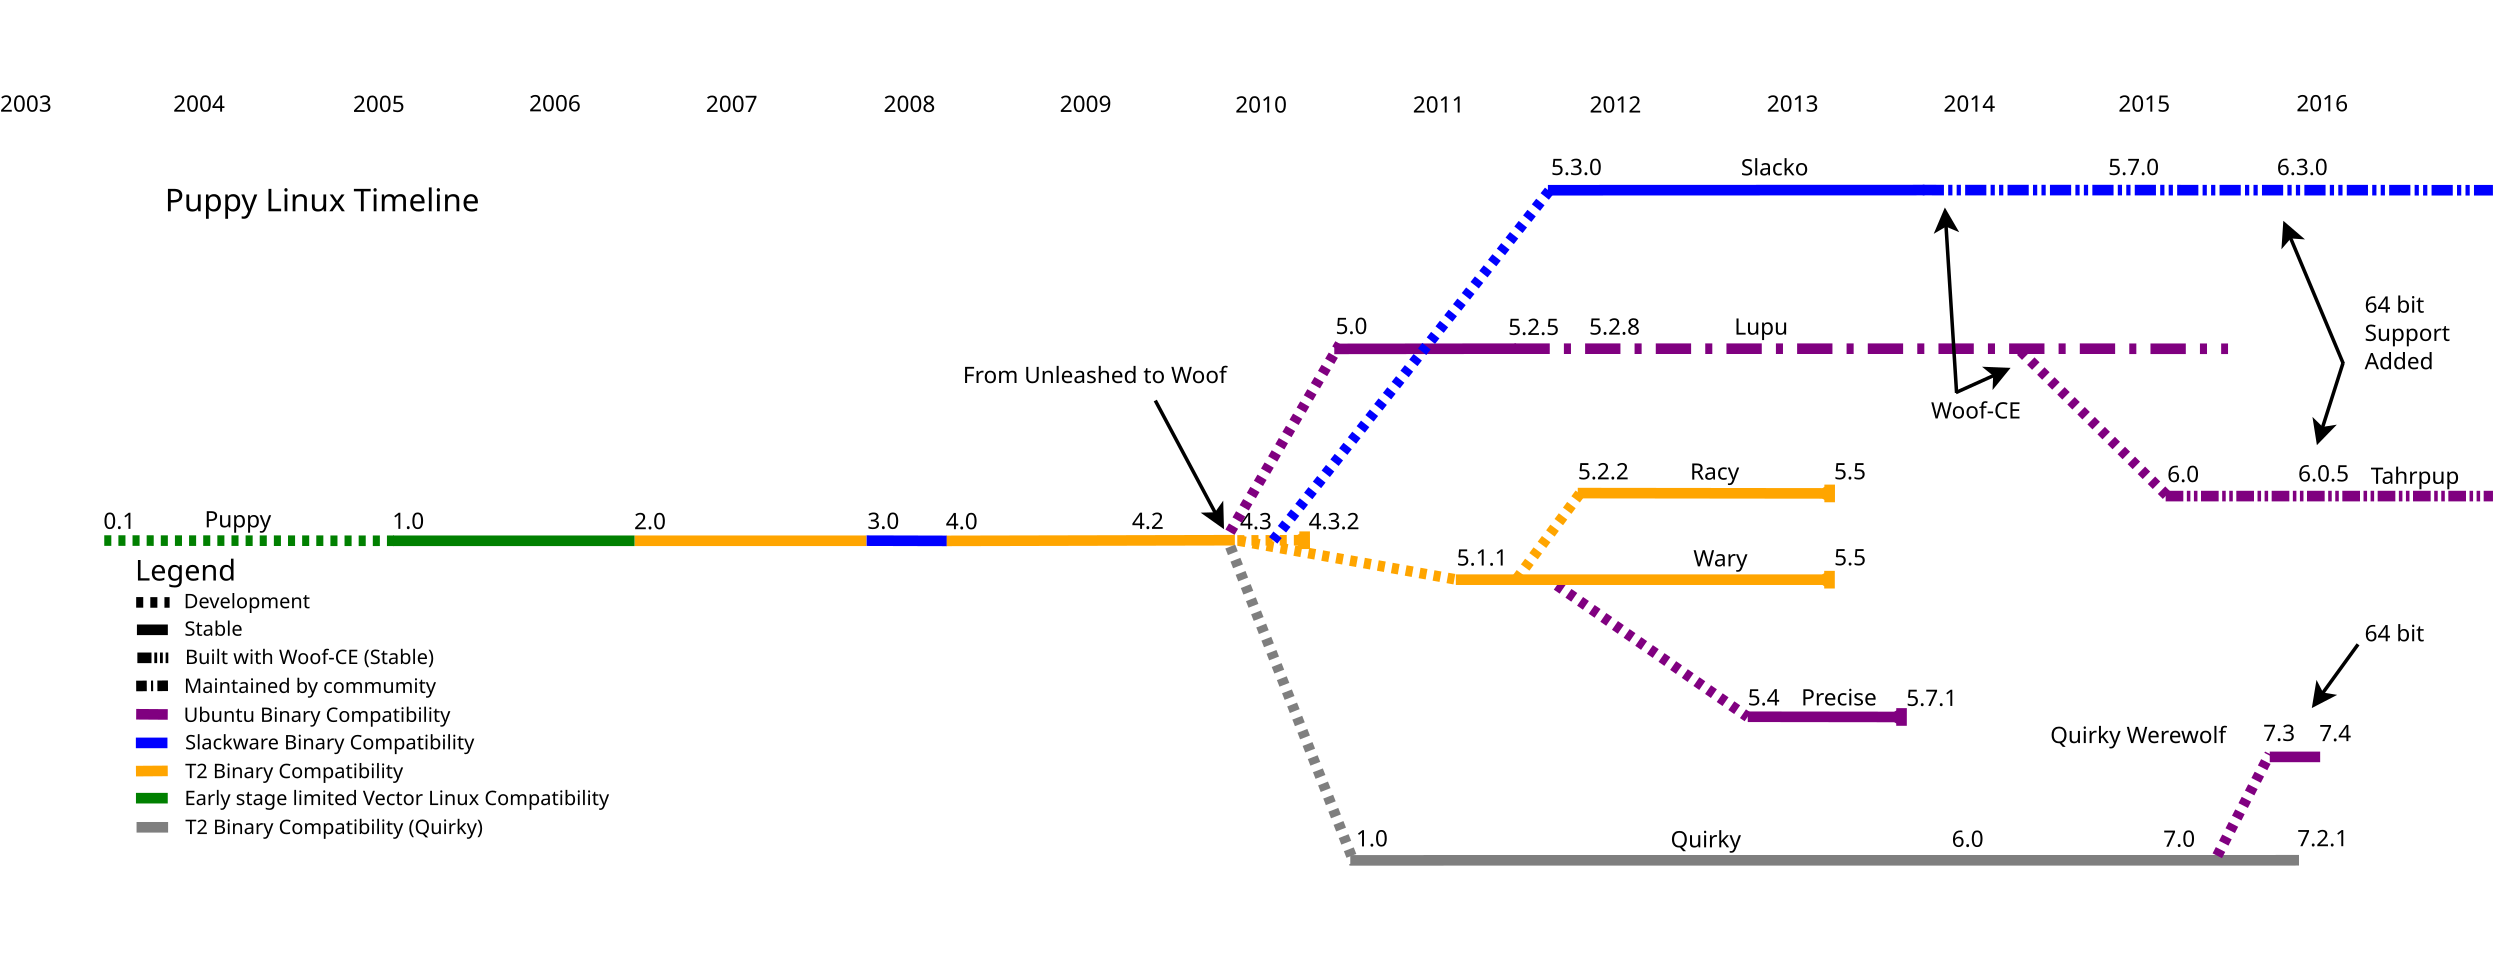
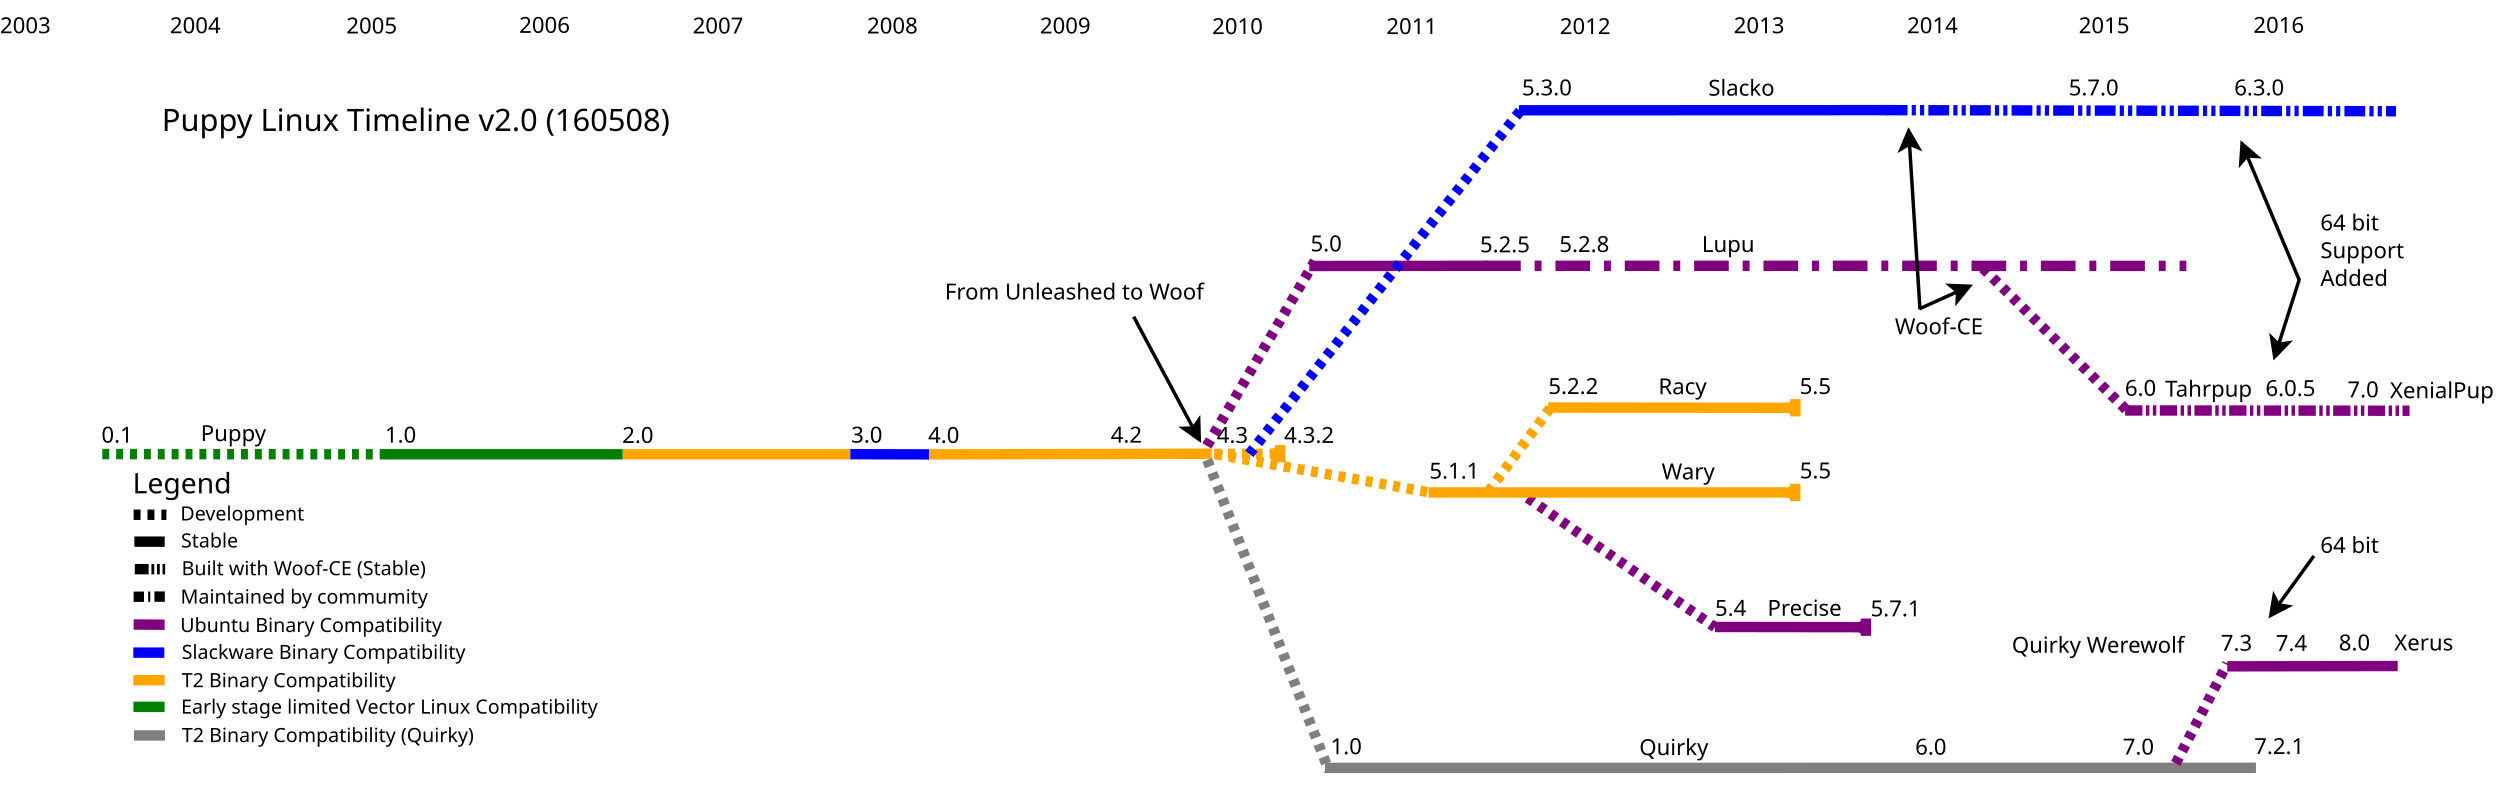
- <svg xmlns="http://www.w3.org/2000/svg" width="60cm" height="23cm" viewBox="1 -274 1415 442">
+ <svg xmlns="http://www.w3.org/2000/svg" width="73cm" height="23cm" viewBox="1 -274 1442 442">
  <text font-size="12.8" style="fill: #000000;text-anchor:start;font-family:sans-serif;font-style:normal;font-weight:normal" x="1" y="-261">
    <tspan x="1" y="-261">2003</tspan>
  </text>
  <text font-size="12.8" style="fill: #000000;text-anchor:start;font-family:sans-serif;font-style:normal;font-weight:normal" x="69" y="-208">
    <tspan x="69" y="-208" />
  </text>
  <text font-size="12.8" style="fill: #000000;text-anchor:start;font-family:sans-serif;font-style:normal;font-weight:normal" x="99" y="-261">
    <tspan x="99" y="-261">2004</tspan>
  </text>
  <text font-size="12.8" style="fill: #000000;text-anchor:start;font-family:sans-serif;font-style:normal;font-weight:normal" x="200.758" y="-260.856">
    <tspan x="200.758" y="-260.856">2005</tspan>
  </text>
  <text font-size="12.8" style="fill: #000000;text-anchor:start;font-family:sans-serif;font-style:normal;font-weight:normal" x="300.46" y="-261.21">
    <tspan x="300.46" y="-261.21">2006</tspan>
  </text>
  <text font-size="12.8" style="fill: #000000;text-anchor:start;font-family:sans-serif;font-style:normal;font-weight:normal" x="400.516" y="-260.856">
    <tspan x="400.516" y="-260.856">2007</tspan>
  </text>
  <text font-size="12.8" style="fill: #000000;text-anchor:start;font-family:sans-serif;font-style:normal;font-weight:normal" x="501.102" y="-260.856">
    <tspan x="501.102" y="-260.856">2008</tspan>
  </text>
  <text font-size="12.8" style="fill: #000000;text-anchor:start;font-family:sans-serif;font-style:normal;font-weight:normal" x="600.804" y="-260.856">
    <tspan x="600.804" y="-260.856">2009</tspan>
  </text>
  <text font-size="12.8" style="fill: #000000;text-anchor:start;font-family:sans-serif;font-style:normal;font-weight:normal" x="700.152" y="-260.502">
    <tspan x="700.152" y="-260.502">2010</tspan>
  </text>
  <text font-size="12.8" style="fill: #000000;text-anchor:start;font-family:sans-serif;font-style:normal;font-weight:normal" x="800.64" y="-260.502">
    <tspan x="800.64" y="-260.502">2011</tspan>
  </text>
  <text font-size="12.8" style="fill: #000000;text-anchor:start;font-family:sans-serif;font-style:normal;font-weight:normal" x="900.694" y="-260.502">
    <tspan x="900.694" y="-260.502">2012</tspan>
  </text>
  <text font-size="12.8" style="fill: #000000;text-anchor:start;font-family:sans-serif;font-style:normal;font-weight:normal" x="1001" y="-261">
    <tspan x="1001" y="-261">2013</tspan>
  </text>
  <text font-size="12.8" style="fill: #000000;text-anchor:start;font-family:sans-serif;font-style:normal;font-weight:normal" x="1101" y="-261">
    <tspan x="1101" y="-261">2014</tspan>
  </text>
  <text font-size="12.8" style="fill: #000000;text-anchor:start;font-family:sans-serif;font-style:normal;font-weight:normal" x="1200" y="-261">
    <tspan x="1200" y="-261">2015</tspan>
  </text>
  <text font-size="12.8" style="fill: #000000;text-anchor:start;font-family:sans-serif;font-style:normal;font-weight:normal" x="1300.74" y="-261.21">
    <tspan x="1300.74" y="-261.21">2016</tspan>
  </text>
  <line style="fill: none; fill-opacity:0; stroke-width: 6; stroke: #ffa500" x1="536.55" y1="-18.07" x2="699.938" y2="-18.445" />
  <line style="fill: none; fill-opacity:0; stroke-width: 6; stroke: #0000ff" x1="491.426" y1="-18.195" x2="536.8" y2="-18.07" />
  <line style="fill: none; fill-opacity:0; stroke-width: 6; stroke: #ffa500" x1="360.174" y1="-18.133" x2="491.32" y2="-18.133" />
  <line style="fill: none; fill-opacity:0; stroke-width: 6; stroke: #008000" x1="223.52" y1="-18.125" x2="360.144" y2="-18.125" />
  <text font-size="12.8" style="fill: #000000;text-anchor:start;font-family:sans-serif;font-style:normal;font-weight:normal" x="59.513" y="-24.859">
    <tspan x="59.513" y="-24.859">0.1</tspan>
  </text>
  <text font-size="12.8" style="fill: #000000;text-anchor:start;font-family:sans-serif;font-style:normal;font-weight:normal" x="223.032" y="-24.859">
    <tspan x="223.032" y="-24.859">1.0</tspan>
  </text>
  <text font-size="12.8" style="fill: #000000;text-anchor:start;font-family:sans-serif;font-style:normal;font-weight:normal" x="359.88" y="-24.683">
    <tspan x="359.88" y="-24.683">2.0</tspan>
  </text>
  <text font-size="12.8" style="fill: #000000;text-anchor:start;font-family:sans-serif;font-style:normal;font-weight:normal" x="491.936" y="-24.86">
    <tspan x="491.936" y="-24.86">3.0</tspan>
  </text>
  <text font-size="12.8" style="fill: #000000;text-anchor:start;font-family:sans-serif;font-style:normal;font-weight:normal" x="536.31" y="-24.683">
    <tspan x="536.31" y="-24.683">4.0</tspan>
  </text>
  <text font-size="12.8" style="fill: #000000;text-anchor:start;font-family:sans-serif;font-style:normal;font-weight:normal" x="641.666" y="-24.859">
    <tspan x="641.666" y="-24.859">4.2</tspan>
  </text>
  <text font-size="12.8" style="fill: #000000;text-anchor:start;font-family:sans-serif;font-style:normal;font-weight:normal" x="702.832" y="-24.683">
    <tspan x="702.832" y="-24.683">4.3</tspan>
  </text>
  <line style="fill: none; fill-opacity:0; stroke-width: 6; stroke-dasharray: 4; stroke: #800080" x1="697.16" y1="-22.972" x2="759.38" y2="-129.568" />
  <line style="fill: none; fill-opacity:0; stroke-width: 6; stroke: #800080" x1="756.198" y1="-126.74" x2="859.076" y2="-126.86" />
  <text font-size="12.8" style="fill: #000000;text-anchor:start;font-family:sans-serif;font-style:normal;font-weight:normal" x="756.9" y="-135.168">
    <tspan x="756.9" y="-135.168">5.0</tspan>
  </text>
  <text font-size="12.8" style="fill: #000000;text-anchor:start;font-family:sans-serif;font-style:normal;font-weight:normal" x="854.634" y="-134.638">
    <tspan x="854.634" y="-134.638">5.2.5</tspan>
  </text>
  <line style="fill: none; fill-opacity:0; stroke-width: 6; stroke-dasharray: 4; stroke: #7f7f7f" x1="697.338" y1="-14.84" x2="767.63" y2="164.677" />
  <text font-size="12.8" style="fill: #000000;text-anchor:start;font-family:sans-serif;font-style:normal;font-weight:normal" x="768.464" y="154.837">
    <tspan x="768.464" y="154.837">1.0</tspan>
  </text>
  <line style="fill: none; fill-opacity:0; stroke-width: 6; stroke: #7f7f7f" x1="765.258" y1="162.743" x2="1302.23" y2="162.701" />
  <g>
    <line style="fill: none; fill-opacity:0; stroke-width: 6; stroke-dasharray: 4; stroke: #ffa500" x1="701.312" y1="-18.32" x2="736.946" y2="-18.43" />
    <path style="fill: #ffa500" d="M 741.946 -18.445 C 741.952,-16.445 739.958,-14.439 737.958,-14.433 C 735.958,-14.427 733.952,-16.42 733.946,-18.42 C 733.94,-20.42 735.934,-22.427 737.934,-22.433 C 739.934,-22.439 741.94,-20.445 741.946,-18.445z" />
    <line style="fill: none; fill-opacity:0; stroke-width: 6; stroke: #ffa500" x1="739.431" y1="-23.437" x2="739.461" y2="-13.437" />
  </g>
  <text font-size="12.8" style="fill: #000000;text-anchor:start;font-family:sans-serif;font-style:normal;font-weight:normal" x="741.67" y="-24.683">
    <tspan x="741.67" y="-24.683">4.3.2</tspan>
  </text>
  <line style="fill: none; fill-opacity:0; stroke-width: 6; stroke-dasharray: 4; stroke: #0000ff" x1="721.63" y1="-18.383" x2="879.236" y2="-217.956" />
  <line style="fill: none; fill-opacity:0; stroke-width: 6; stroke: #0000ff" x1="877.114" y1="-216.542" x2="1090.27" y2="-216.632" />
  <text font-size="12.8" style="fill: #000000;text-anchor:start;font-family:sans-serif;font-style:normal;font-weight:normal" x="878.852" y="-225.148">
    <tspan x="878.852" y="-225.148">5.3.0</tspan>
  </text>
  <line style="fill: none; fill-opacity:0; stroke-width: 6; stroke-dasharray: 20 8 4 8; stroke: #800080" x1="858.168" y1="-126.86" x2="1262.07" y2="-126.82" />
  <text font-size="12.8" style="fill: #000000;text-anchor:start;font-family:sans-serif;font-style:normal;font-weight:normal" x="900.418" y="-134.814">
    <tspan x="900.418" y="-134.814">5.2.8</tspan>
  </text>
-   <line style="fill: none; fill-opacity:0; stroke-width: 6; stroke-dasharray: 12 2.4 2.4 2.4 2.4 2.4; stroke: #0000ff" x1="1089.27" y1="-216.632" x2="1412" y2="-216.542" />
+   <line style="fill: none; fill-opacity:0; stroke-width: 6; stroke-dasharray: 12 2.4 2.4 2.4 2.4 2.4; stroke: #0000ff" x1="1089.27" y1="-216.632" x2="1383" y2="-216" />
  <text font-size="12.8" style="fill: #000000;text-anchor:start;font-family:sans-serif;font-style:normal;font-weight:normal" x="1194.23" y="-225.148">
    <tspan x="1194.23" y="-225.148">5.7.0</tspan>
  </text>
  <text font-size="12.8" style="fill: #000000;text-anchor:start;font-family:sans-serif;font-style:normal;font-weight:normal" x="1289.69" y="-225.148">
    <tspan x="1289.69" y="-225.148">6.3.0</tspan>
  </text>
  <line style="fill: none; fill-opacity:0; stroke-width: 6; stroke-dasharray: 4; stroke: #800080" x1="1144.73" y1="-125.445" x2="1229.89" y2="-41.356" />
-   <line style="fill: none; fill-opacity:0; stroke-width: 6; stroke-dasharray: 10 2 2 2 2 2; stroke: #800080" x1="1226.76" y1="-43.421" x2="1412.02" y2="-43.421" />
-   <text font-size="12.8" style="fill: #000000;text-anchor:start;font-family:sans-serif;font-style:normal;font-weight:normal" x="1227.64" y="-51.376">
-     <tspan x="1227.64" y="-51.376">6.0</tspan>
+   <line style="fill: none; fill-opacity:0; stroke-width: 6; stroke-dasharray: 10 2 2 2 2 2; stroke: #800080" x1="1226.76" y1="-43.421" x2="1390.83" y2="-43.25" />
+   <text font-size="12.8" style="fill: #000000;text-anchor:start;font-family:sans-serif;font-style:normal;font-weight:normal" x="1226.64" y="-51.876">
+     <tspan x="1226.64" y="-51.876">6.0</tspan>
  </text>
  <text font-size="12.8" style="fill: #000000;text-anchor:start;font-family:sans-serif;font-style:normal;font-weight:normal" x="1303.83" y="-236.462">
    <tspan x="1303.83" y="-236.462" />
  </text>
-   <text font-size="12.8" style="fill: #000000;text-anchor:start;font-family:sans-serif;font-style:normal;font-weight:normal" x="1301.71" y="-51.73">
-     <tspan x="1301.71" y="-51.73">6.0.5</tspan>
+   <text font-size="12.8" style="fill: #000000;text-anchor:start;font-family:sans-serif;font-style:normal;font-weight:normal" x="1307.71" y="-51.73">
+     <tspan x="1307.71" y="-51.73">6.0.5</tspan>
  </text>
  <text font-size="12.8" style="fill: #000000;text-anchor:start;font-family:sans-serif;font-style:normal;font-weight:normal" x="986.344" y="-224.97">
    <tspan x="986.344" y="-224.97">Slacko</tspan>
  </text>
  <text font-size="12.8" style="fill: #000000;text-anchor:start;font-family:sans-serif;font-style:normal;font-weight:normal" x="982.632" y="-134.815">
    <tspan x="982.632" y="-134.815">Lupu</tspan>
  </text>
-   <text font-size="12.8" style="fill: #000000;text-anchor:start;font-family:sans-serif;font-style:normal;font-weight:normal" x="1342.86" y="-50.376">
-     <tspan x="1342.86" y="-50.376">Tahrpup</tspan>
+   <text font-size="12.8" style="fill: #000000;text-anchor:start;font-family:sans-serif;font-style:normal;font-weight:normal" x="1249.86" y="-51.376">
+     <tspan x="1249.86" y="-51.376">Tahrpup</tspan>
  </text>
  <text font-size="12.8" style="fill: #000000;text-anchor:start;font-family:sans-serif;font-style:normal;font-weight:normal" x="116.801" y="-25.743">
    <tspan x="116.801" y="-25.743">Puppy</tspan>
  </text>
  <text font-size="17.769" style="fill: #000000;text-anchor:start;font-family:sans-serif;font-style:normal;font-weight:normal" x="94.338" y="-204.642">
-     <tspan x="94.338" y="-204.642">Puppy Linux Timeline</tspan>
+     <tspan x="94.338" y="-204.642">Puppy Linux Timeline v2.0 (160508)</tspan>
  </text>
  <line style="fill: none; fill-opacity:0; stroke-width: 6; stroke-dasharray: 4; stroke: #800080" x1="882.156" y1="7.066" x2="990.156" y2="81.566" />
  <g>
    <line style="fill: none; fill-opacity:0; stroke-width: 6; stroke: #800080" x1="990.228" y1="81.475" x2="1074.77" y2="81.592" />
    <path style="fill: #800080" d="M 1079.77 81.599 C 1079.77,83.599 1077.76,85.596 1075.76,85.594 C 1073.76,85.591 1071.77,83.588 1071.77,81.588 C 1071.77,79.588 1073.78,77.591 1075.78,77.594 C 1077.78,77.596 1079.77,79.599 1079.77,81.599z" />
    <line style="fill: none; fill-opacity:0; stroke-width: 6; stroke: #800080" x1="1077.28" y1="76.596" x2="1077.26" y2="86.596" />
  </g>
  <text font-size="12.8" style="fill: #000000;text-anchor:start;font-family:sans-serif;font-style:normal;font-weight:normal" x="990.192" y="75.04">
    <tspan x="990.192" y="75.04">5.4</tspan>
  </text>
  <text font-size="12.8" style="fill: #000000;text-anchor:start;font-family:sans-serif;font-style:normal;font-weight:normal" x="1079.94" y="75.333">
    <tspan x="1079.94" y="75.333">5.7.1</tspan>
  </text>
  <text font-size="12.8" style="fill: #000000;text-anchor:start;font-family:sans-serif;font-style:normal;font-weight:normal" x="1020.48" y="75.04">
    <tspan x="1020.48" y="75.04">Precise</tspan>
  </text>
-   <line style="fill: none; fill-opacity:0; stroke-width: 6; stroke: #800080" x1="1285.68" y1="104.182" x2="1314.21" y2="104.18" />
+   <line style="fill: none; fill-opacity:0; stroke-width: 6; stroke: #800080" x1="1285.68" y1="104.182" x2="1384" y2="104" />
  <line style="fill: none; fill-opacity:0; stroke-width: 6; stroke-dasharray: 4; stroke: #800080" x1="1255.98" y1="160.165" x2="1285.68" y2="102.536" />
  <text font-size="12.8" style="fill: #000000;text-anchor:start;font-family:sans-serif;font-style:normal;font-weight:normal" x="1281.96" y="95.172">
    <tspan x="1281.96" y="95.172">7.3</tspan>
  </text>
  <text font-size="12.8" style="fill: #000000;text-anchor:start;font-family:sans-serif;font-style:normal;font-weight:normal" x="1313.68" y="95.288">
    <tspan x="1313.68" y="95.288">7.4</tspan>
  </text>
  <text font-size="12.8" style="fill: #000000;text-anchor:start;font-family:sans-serif;font-style:normal;font-weight:normal" x="1161.43" y="96.349">
    <tspan x="1161.43" y="96.349">Quirky Werewolf</tspan>
  </text>
  <text font-size="12.8" style="fill: #000000;text-anchor:start;font-family:sans-serif;font-style:normal;font-weight:normal" x="1225.38" y="155.056">
    <tspan x="1225.38" y="155.056">7.0</tspan>
  </text>
  <text font-size="12.8" style="fill: #000000;text-anchor:start;font-family:sans-serif;font-style:normal;font-weight:normal" x="946.53" y="155.38">
    <tspan x="946.53" y="155.38">Quirky</tspan>
  </text>
  <g>
    <line style="fill: none; fill-opacity:0; stroke-width: 2; stroke: #000000" x1="1108.43" y1="-101.814" x2="1102.4" y2="-197.045" />
    <polygon style="fill: #000000" points="1101.93,-204.53 1107.55,-194.867 1102.4,-197.045 1097.57,-194.234 " />
    <polygon style="fill: none; fill-opacity:0; stroke-width: 2; stroke: #000000" points="1101.93,-204.53 1107.55,-194.867 1102.4,-197.045 1097.57,-194.234 " />
  </g>
  <text font-size="12.8" style="fill: #000000;text-anchor:start;font-family:sans-serif;font-style:normal;font-weight:normal" x="1093.95" y="-87.357">
    <tspan x="1093.95" y="-87.357">Woof-CE</tspan>
  </text>
  <g>
    <line style="fill: none; fill-opacity:0; stroke-width: 2; stroke: #000000" x1="654.892" y1="-97.515" x2="689.196" y2="-33.271" />
    <polygon style="fill: #000000" points="692.729,-26.655 683.608,-33.121 689.196,-33.271 692.429,-37.831 " />
    <polygon style="fill: none; fill-opacity:0; stroke-width: 2; stroke: #000000" points="692.729,-26.655 683.608,-33.121 689.196,-33.271 692.429,-37.831 " />
  </g>
  <text font-size="12.8" style="fill: #000000;text-anchor:start;font-family:sans-serif;font-style:normal;font-weight:normal" x="545.998" y="-107.414">
    <tspan x="545.998" y="-107.414">From Unleashed to Woof</tspan>
  </text>
  <text font-size="16.301" style="fill: #000000;text-anchor:start;font-family:sans-serif;font-style:normal;font-weight:normal" x="77.5" y="4.387">
    <tspan x="77.5" y="4.387">Legend</tspan>
  </text>
  <line style="fill: none; fill-opacity:0; stroke-width: 6; stroke-dasharray: 4; stroke: #000000" x1="78.074" y1="16.743" x2="97" y2="16.762" />
  <text font-size="11.334" style="fill: #000000;text-anchor:start;font-family:sans-serif;font-style:normal;font-weight:normal" x="105.03" y="20.043">
    <tspan x="105.03" y="20.043">Development</tspan>
  </text>
  <line style="fill: none; fill-opacity:0; stroke-width: 6; stroke: #000000" x1="78.5" y1="32.262" x2="96" y2="32.262" />
  <text font-size="11.334" style="fill: #000000;text-anchor:start;font-family:sans-serif;font-style:normal;font-weight:normal" x="105.384" y="35.616">
    <tspan x="105.384" y="35.616">Stable</tspan>
  </text>
  <line style="fill: none; fill-opacity:0; stroke-width: 6; stroke-dasharray: 6 2.4 1.2 2.4; stroke: #000000" x1="78.074" y1="64.055" x2="96.324" y2="63.93" />
  <text font-size="11.334" style="fill: #000000;text-anchor:start;font-family:sans-serif;font-style:normal;font-weight:normal" x="105.161" y="67.991">
    <tspan x="105.161" y="67.991">Maintained by commumity</tspan>
  </text>
  <line style="fill: none; fill-opacity:0; stroke-width: 6; stroke: #800080" x1="78.074" y1="80.055" x2="95.949" y2="80.18" />
  <text font-size="11.334" style="fill: #000000;text-anchor:start;font-family:sans-serif;font-style:normal;font-weight:normal" x="104.954" y="84.387">
    <tspan x="104.954" y="84.387">Ubuntu Binary Compatibility</tspan>
  </text>
  <line style="fill: none; fill-opacity:0; stroke-width: 6; stroke: #0000ff" x1="77.898" y1="96.275" x2="95.773" y2="96.275" />
  <text font-size="11.334" style="fill: #000000;text-anchor:start;font-family:sans-serif;font-style:normal;font-weight:normal" x="105.777" y="99.918">
    <tspan x="105.777" y="99.918">Slackware Binary Compatibility</tspan>
  </text>
  <line style="fill: none; fill-opacity:0; stroke-width: 6; stroke: #ffa500" x1="77.949" y1="112.243" x2="95.949" y2="112.118" />
  <text font-size="11.334" style="fill: #000000;text-anchor:start;font-family:sans-serif;font-style:normal;font-weight:normal" x="105.812" y="116.211">
    <tspan x="105.812" y="116.211">T2 Binary Compatibility</tspan>
  </text>
  <line style="fill: none; fill-opacity:0; stroke-width: 6; stroke: #008000" x1="77.949" y1="127.555" x2="95.949" y2="127.555" />
  <text font-size="11.334" style="fill: #000000;text-anchor:start;font-family:sans-serif;font-style:normal;font-weight:normal" x="105.439" y="131.461">
    <tspan x="105.439" y="131.461">Early stage limited Vector Linux Compatibility</tspan>
  </text>
  <line style="fill: none; fill-opacity:0; stroke-width: 6; stroke-dasharray: 4; stroke: #008000" x1="60.01" y1="-18.25" x2="226.218" y2="-18.125" />
  <text font-size="12.8" style="fill: #000000;text-anchor:start;font-family:sans-serif;font-style:normal;font-weight:normal" x="1339.36" y="-147.25">
    <tspan x="1339.36" y="-147.25">64 bit</tspan>
    <tspan x="1339.36" y="-131.25">Support</tspan>
    <tspan x="1339.36" y="-115.25">Added</tspan>
  </text>
  <g>
    <line style="fill: none; fill-opacity:0; stroke-width: 2; stroke: #000000" x1="1327.36" y1="-118.25" x2="1297.13" y2="-190.273" />
    <polygon style="fill: #000000" points="1294.22,-197.188 1302.7,-189.903 1297.13,-190.273 1293.48,-186.032 " />
    <polygon style="fill: none; fill-opacity:0; stroke-width: 2; stroke: #000000" points="1294.22,-197.188 1302.7,-189.903 1297.13,-190.273 1293.48,-186.032 " />
  </g>
  <g>
    <line style="fill: none; fill-opacity:0; stroke-width: 2; stroke: #000000" x1="1327.11" y1="-118.608" x2="1315.31" y2="-81.527" />
    <polygon style="fill: #000000" points="1313.04,-74.381 1311.3,-85.426 1315.31,-81.527 1320.83,-82.393 " />
    <polygon style="fill: none; fill-opacity:0; stroke-width: 2; stroke: #000000" points="1313.04,-74.381 1311.3,-85.426 1315.31,-81.527 1320.83,-82.393 " />
  </g>
  <g>
    <line style="fill: none; fill-opacity:0; stroke-width: 2; stroke: #000000" x1="1335.65" y1="40.491" x2="1315.21" y2="68.673" />
    <polygon style="fill: #000000" points="1310.8,74.744 1312.63,63.713 1315.21,68.673 1320.72,69.586 " />
    <polygon style="fill: none; fill-opacity:0; stroke-width: 2; stroke: #000000" points="1310.8,74.744 1312.63,63.713 1315.21,68.673 1320.72,69.586 " />
  </g>
  <text font-size="12.8" style="fill: #000000;text-anchor:start;font-family:sans-serif;font-style:normal;font-weight:normal" x="1339.36" y="38.75">
    <tspan x="1339.36" y="38.75">64 bit</tspan>
  </text>
  <g>
    <line style="fill: none; fill-opacity:0; stroke-width: 2; stroke: #000000" x1="1108" y1="-102" x2="1130.13" y2="-111.993" />
    <polygon style="fill: #000000" points="1136.96,-115.08 1129.91,-106.407 1130.13,-111.993 1125.79,-115.521 " />
    <polygon style="fill: none; fill-opacity:0; stroke-width: 2; stroke: #000000" points="1136.96,-115.08 1129.91,-106.407 1130.13,-111.993 1125.79,-115.521 " />
  </g>
  <line style="fill: none; fill-opacity:0; stroke-width: 6; stroke-dasharray: 4; stroke: #ffa500" x1="702.11" y1="-18.199" x2="825.744" y2="3.89" />
  <g>
    <line style="fill: none; fill-opacity:0; stroke-width: 6; stroke: #ffa500" x1="825" y1="3.89" x2="1034" y2="3.89" />
    <path style="fill: #ffa500" d="M 1039 3.89 C 1039,5.89 1037,7.89 1035,7.89 C 1033,7.89 1031,5.89 1031,3.89 C 1031,1.89 1033,-0.11 1035,-0.11 C 1037,-0.11 1039,1.89 1039,3.89z" />
    <line style="fill: none; fill-opacity:0; stroke-width: 6; stroke: #ffa500" x1="1036.5" y1="-1.11" x2="1036.5" y2="8.89" />
  </g>
  <line style="fill: none; fill-opacity:0; stroke-width: 6; stroke-dasharray: 4; stroke: #ffa500" x1="859.482" y1="3.441" x2="896.382" y2="-46.395" />
  <g>
    <line style="fill: none; fill-opacity:0; stroke-width: 6; stroke: #ffa500" x1="894" y1="-45.11" x2="1034.09" y2="-44.941" />
    <path style="fill: #ffa500" d="M 1039.09 -44.934 C 1039.09,-42.934 1037.09,-40.937 1035.09,-40.939 C 1033.09,-40.942 1031.09,-42.944 1031.09,-44.944 C 1031.1,-46.944 1033.1,-48.942 1035.1,-48.939 C 1037.1,-48.937 1039.1,-46.934 1039.09,-44.934z" />
    <line style="fill: none; fill-opacity:0; stroke-width: 6; stroke: #ffa500" x1="1036.6" y1="-49.937" x2="1036.59" y2="-39.937" />
  </g>
  <text font-size="12.8" style="fill: #000000;text-anchor:start;font-family:sans-serif;font-style:normal;font-weight:normal" x="894.082" y="-52.917">
    <tspan x="894.082" y="-52.917">5.2.2</tspan>
  </text>
  <text font-size="12.8" style="fill: #000000;text-anchor:start;font-family:sans-serif;font-style:normal;font-weight:normal" x="1039.05" y="-52.917">
    <tspan x="1039.05" y="-52.917">5.5</tspan>
  </text>
  <text font-size="12.8" style="fill: #000000;text-anchor:start;font-family:sans-serif;font-style:normal;font-weight:normal" x="957.582" y="-52.74">
    <tspan x="957.582" y="-52.74">Racy</tspan>
  </text>
  <text font-size="12.8" style="fill: #000000;text-anchor:start;font-family:sans-serif;font-style:normal;font-weight:normal" x="825.462" y="-4.099">
    <tspan x="825.462" y="-4.099">5.1.1</tspan>
  </text>
  <text font-size="12.8" style="fill: #000000;text-anchor:start;font-family:sans-serif;font-style:normal;font-weight:normal" x="1039.11" y="-4.245">
    <tspan x="1039.11" y="-4.245">5.5</tspan>
  </text>
  <text font-size="12.8" style="fill: #000000;text-anchor:start;font-family:sans-serif;font-style:normal;font-weight:normal" x="959.436" y="-3.654">
    <tspan x="959.436" y="-3.654">Wary</tspan>
  </text>
  <text font-size="12.8" style="fill: #000000;text-anchor:start;font-family:sans-serif;font-style:normal;font-weight:normal" x="1105.67" y="155.106">
    <tspan x="1105.67" y="155.106">6.0</tspan>
  </text>
  <text font-size="12.8" style="fill: #000000;text-anchor:start;font-family:sans-serif;font-style:normal;font-weight:normal" x="1301.23" y="154.754">
    <tspan x="1301.23" y="154.754">7.2.1</tspan>
  </text>
  <line style="fill: none; fill-opacity:0; stroke-width: 6; stroke: #7f7f7f" x1="78.293" y1="144.04" x2="96.148" y2="144.04" />
  <text font-size="11.334" style="fill: #000000;text-anchor:start;font-family:sans-serif;font-style:normal;font-weight:normal" x="105.901" y="147.856">
    <tspan x="105.901" y="147.856">T2 Binary Compatibility (Quirky)</tspan>
  </text>
  <line style="fill: none; fill-opacity:0; stroke-width: 6; stroke-dasharray: 8 1.6 1.6 1.6 1.6 1.6; stroke: #000000" x1="78.75" y1="48.125" x2="96.25" y2="48.125" />
  <text font-size="11.334" style="fill: #000000;text-anchor:start;font-family:sans-serif;font-style:normal;font-weight:normal" x="105.75" y="51.625">
    <tspan x="105.75" y="51.625">Built with Woof-CE (Stable)</tspan>
  </text>
+   <text font-size="12.8" style="fill: #000000;text-anchor:start;font-family:sans-serif;font-style:normal;font-weight:normal" x="1382" y="95">
+     <tspan x="1382" y="95">Xerus</tspan>
+   </text>
+   <text font-size="12.8" style="fill: #000000;text-anchor:start;font-family:sans-serif;font-style:normal;font-weight:normal" x="1350" y="95">
+     <tspan x="1350" y="95">8.0</tspan>
+   </text>
+   <text font-size="12.8" style="fill: #000000;text-anchor:start;font-family:sans-serif;font-style:normal;font-weight:normal" x="1355" y="-51">
+     <tspan x="1355" y="-51">7.0</tspan>
+   </text>
+   <text font-size="12.8" style="fill: #000000;text-anchor:start;font-family:sans-serif;font-style:normal;font-weight:normal" x="1379.51" y="-50.5">
+     <tspan x="1379.51" y="-50.5">XenialPup</tspan>
+   </text>
</svg>
